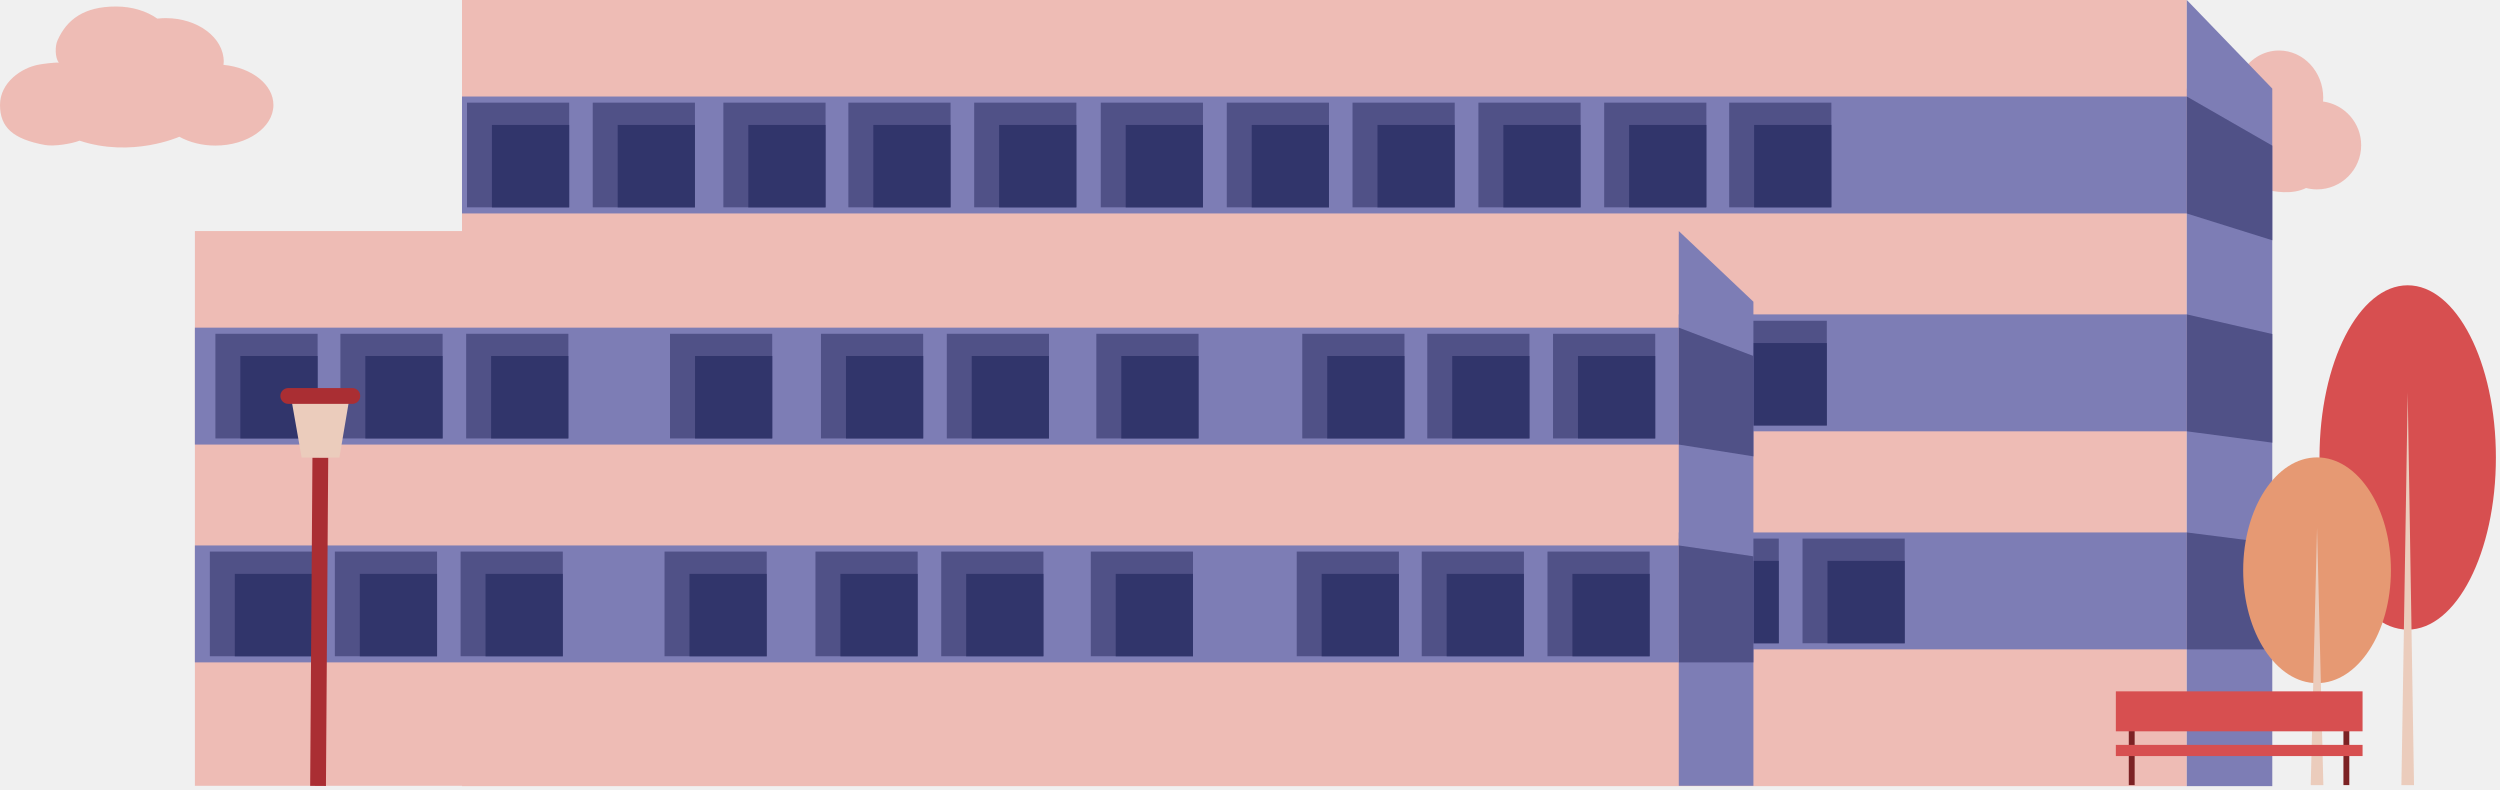
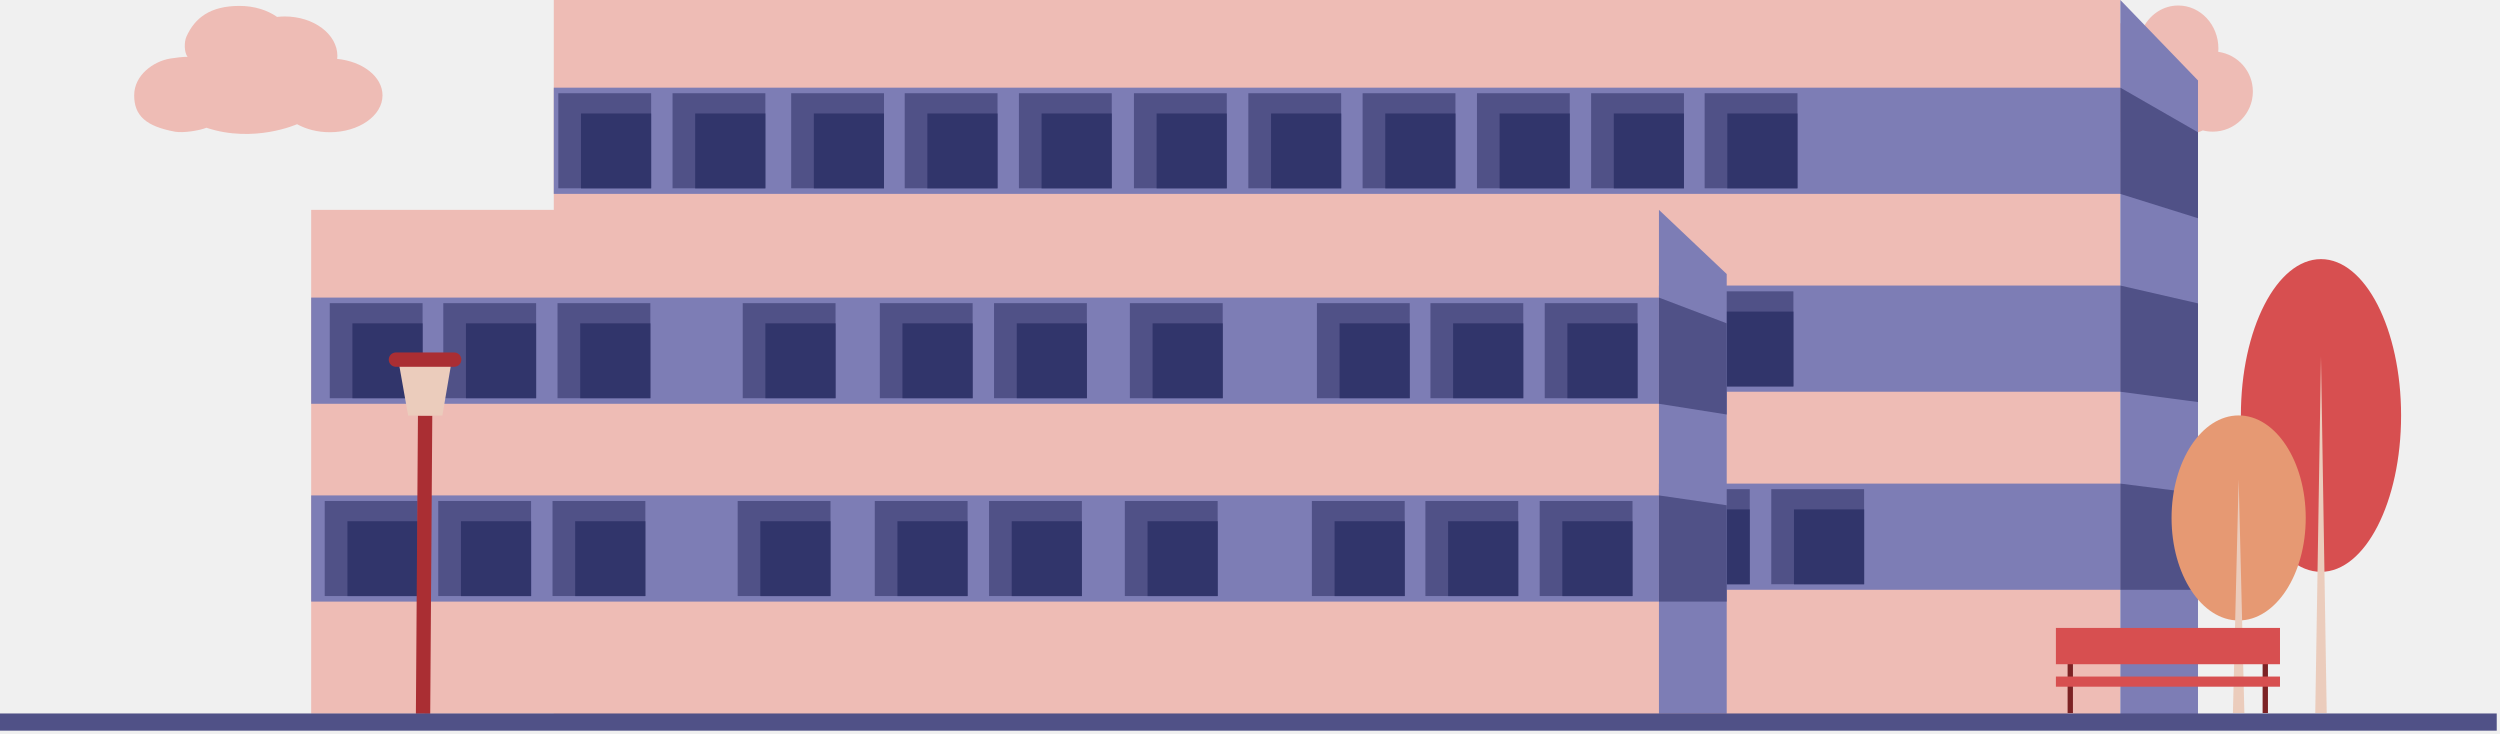
- <svg xmlns="http://www.w3.org/2000/svg" width="396" height="125" viewBox="0 0 396 125" fill="none">
-   <g clip-path="url(#clip0_396_430)">
-     <path d="M35.4 10.29C35.42 10.12 35.44 9.94 35.44 9.76C35.44 5.96 31.33 2.87 26.25 2.87C25.8 2.87 25.35 2.9 24.92 2.95C23.25 1.77 20.94 1.03 18.38 1.03C13.31 1.03 10.59 3.07 9.11 6.4C8.71 7.3 8.69 9.07 9.31 9.93C8.78 9.85 6.78 10.12 6.23 10.22C3.38 10.71 0 13.08 0 16.63C0 20.18 2.07 22.04 7.13 22.97C8.56 23.23 11.39 22.77 12.6 22.28C20.89 25.04 28.41 21.66 28.41 21.66C29.98 22.53 31.96 23.06 34.12 23.06C39.19 23.06 43.31 20.18 43.31 16.63C43.31 13.38 39.87 10.71 35.4 10.27V10.29Z" fill="#EEBCB5" />
-     <path d="M367.97 16.08C367.98 15.89 368 15.7 368 15.5C368 11.36 364.87 8 361 8C358.45 8 356.23 9.46 355.01 11.64C354.12 11.23 353.14 11 352.1 11C348.78 11 346 13.32 345.28 16.43C342.79 17.41 341 19.98 341 23C341 26.87 343.91 30 347.5 30C348.28 30 350.16 30.28 350.85 30C356.37 31.32 356.26 29.52 358.57 30C360.32 30.36 363.05 30.89 365.28 29.78C365.83 29.92 366.41 30 367.01 30C370.88 30 374.01 26.87 374.01 23C374.01 19.47 371.39 16.55 367.98 16.08H367.97Z" fill="#EEBCB5" />
-     <path d="M346.39 0H73.18V124.52H346.39V0Z" fill="#EEBCB5" />
-     <path d="M359.93 124.52H346.39V0L359.93 14.03V124.52Z" fill="#7D7DB5" />
-     <path d="M346.39 15.29H73.18V33.81H346.39V15.29Z" fill="#7D7DB5" />
-     <path d="M346.39 49.8H73.18V68.32H346.39V49.8Z" fill="#7D7DB5" />
-     <path d="M359.93 38.06L346.39 33.82V15.29L359.93 23.07V38.06Z" fill="#505187" />
-     <path d="M359.93 70.12L346.39 68.32V49.8L359.93 52.91V70.12Z" fill="#505187" />
-     <path d="M290.09 16.26H273.9V32.84H290.09V16.26Z" fill="#505187" />
-     <path d="M290.09 19.79H277.85V32.85H290.09V19.79Z" fill="#31356B" />
-     <path d="M270.29 16.26H254.1V32.84H270.29V16.26Z" fill="#505187" />
-     <path d="M270.29 19.79H258.05V32.85H270.29V19.79Z" fill="#31356B" />
-     <path d="M170.5 16.26H154.31V32.84H170.5V16.26Z" fill="#505187" />
-     <path d="M170.5 19.79H158.26V32.85H170.5V19.79Z" fill="#31356B" />
-     <path d="M150.57 16.26H134.38V32.84H150.57V16.26Z" fill="#505187" />
-     <path d="M150.57 19.79H138.33V32.85H150.57V19.79Z" fill="#31356B" />
-     <path d="M130.77 16.26H114.58V32.84H130.77V16.26Z" fill="#505187" />
-     <path d="M130.77 19.79H118.53V32.85H130.77V19.79Z" fill="#31356B" />
-     <path d="M230.43 16.26H214.24V32.84H230.43V16.26Z" fill="#505187" />
-     <path d="M230.43 19.79H218.19V32.85H230.43V19.79Z" fill="#31356B" />
-     <path d="M210.51 16.26H194.32V32.84H210.51V16.26Z" fill="#505187" />
-     <path d="M210.51 19.79H198.27V32.85H210.51V19.79Z" fill="#31356B" />
-     <path d="M190.55 16.26H174.36V32.84H190.55V16.26Z" fill="#505187" />
-     <path d="M190.55 19.79H178.31V32.85H190.55V19.79Z" fill="#31356B" />
-     <path d="M250.37 16.26H234.18V32.84H250.37V16.26Z" fill="#505187" />
-     <path d="M250.37 19.79H238.13V32.85H250.37V19.79Z" fill="#31356B" />
-     <path d="M110.08 16.26H93.89V32.84H110.08V16.26Z" fill="#505187" />
-     <path d="M110.08 19.79H97.84V32.85H110.08V19.79Z" fill="#31356B" />
-     <path d="M90.16 16.26H73.97V32.84H90.16V16.26Z" fill="#505187" />
-     <path d="M90.16 19.79H77.92V32.85H90.16V19.79Z" fill="#31356B" />
-     <path d="M289.37 50.81H273.18V67.39H289.37V50.81Z" fill="#505187" />
-     <path d="M289.37 54.34H277.13V67.4H289.37V54.34Z" fill="#31356B" />
-     <path d="M346.39 84.34H72.83V102.86H346.39V84.34Z" fill="#7D7DB5" />
-     <path d="M359.93 102.86H346.39V84.34L359.93 86.06V102.86Z" fill="#505187" />
-     <path d="M301.71 85.31H285.52V101.89H301.71V85.31Z" fill="#505187" />
-     <path d="M301.71 88.84H289.47V101.9H301.71V88.84Z" fill="#31356B" />
-     <path d="M281.76 85.31H265.57V101.89H281.76V85.31Z" fill="#505187" />
-     <path d="M281.76 88.84H269.52V101.9H281.76V88.84Z" fill="#31356B" />
-     <path d="M265.92 36.6H30.87V124.47H265.92V36.6Z" fill="#EEBCB5" />
-     <path d="M277.74 124.47H265.92V36.6L277.74 47.79V124.47Z" fill="#7D7DB5" />
-     <path d="M265.92 51.9H30.87V70.42H265.92V51.9Z" fill="#7D7DB5" />
-     <path d="M265.92 86.4H30.87V104.92H265.92V86.4Z" fill="#7D7DB5" />
-     <path d="M262.19 52.87H246V69.45H262.19V52.87Z" fill="#505187" />
-     <path d="M277.74 72.29L265.92 70.42V51.9L277.74 56.39V72.29Z" fill="#505187" />
-     <path d="M277.74 104.92H265.92V86.4L277.74 88.12V104.92Z" fill="#505187" />
-     <path d="M262.19 56.39H249.95V69.45H262.19V56.39Z" fill="#31356B" />
-     <path d="M242.27 52.87H226.08V69.45H242.27V52.87Z" fill="#505187" />
-     <path d="M242.27 56.39H230.03V69.45H242.27V56.39Z" fill="#31356B" />
-     <path d="M222.47 52.87H206.28V69.45H222.47V52.87Z" fill="#505187" />
-     <path d="M222.47 56.39H210.23V69.45H222.47V56.39Z" fill="#31356B" />
-     <path d="M90.03 52.87H73.84V69.45H90.03V52.87Z" fill="#505187" />
-     <path d="M90.03 56.39H77.79V69.45H90.03V56.39Z" fill="#31356B" />
-     <path d="M70.11 52.87H53.92V69.45H70.11V52.87Z" fill="#505187" />
-     <path d="M70.11 56.39H57.87V69.45H70.11V56.39Z" fill="#31356B" />
-     <path d="M50.31 52.87H34.12V69.45H50.31V52.87Z" fill="#505187" />
-     <path d="M50.31 56.39H38.07V69.45H50.31V56.39Z" fill="#31356B" />
-     <path d="M166.16 52.87H149.97V69.45H166.16V52.87Z" fill="#505187" />
-     <path d="M166.16 56.39H153.92V69.45H166.16V56.39Z" fill="#31356B" />
-     <path d="M146.23 52.87H130.04V69.45H146.23V52.87Z" fill="#505187" />
-     <path d="M146.24 56.39H134V69.45H146.24V56.39Z" fill="#31356B" />
-     <path d="M122.32 52.87H106.13V69.45H122.32V52.87Z" fill="#505187" />
-     <path d="M122.33 56.39H110.09V69.45H122.33V56.39Z" fill="#31356B" />
-     <path d="M189.85 52.87H173.66V69.45H189.85V52.87Z" fill="#505187" />
-     <path d="M189.85 56.39H177.61V69.45H189.85V56.39Z" fill="#31356B" />
-     <path d="M261.31 87.37H245.12V103.95H261.31V87.37Z" fill="#505187" />
-     <path d="M261.31 90.9H249.07V103.96H261.31V90.9Z" fill="#31356B" />
-     <path d="M241.39 87.37H225.2V103.95H241.39V87.37Z" fill="#505187" />
-     <path d="M241.39 90.9H229.15V103.96H241.39V90.9Z" fill="#31356B" />
-     <path d="M221.59 87.37H205.4V103.95H221.59V87.37Z" fill="#505187" />
-     <path d="M221.59 90.9H209.35V103.96H221.59V90.9Z" fill="#31356B" />
-     <path d="M89.15 87.37H72.96V103.95H89.15V87.37Z" fill="#505187" />
-     <path d="M89.15 90.9H76.91V103.96H89.15V90.9Z" fill="#31356B" />
-     <path d="M69.23 87.37H53.04V103.95H69.23V87.37Z" fill="#505187" />
-     <path d="M69.23 90.9H56.99V103.96H69.23V90.9Z" fill="#31356B" />
-     <path d="M49.43 87.37H33.24V103.95H49.43V87.37Z" fill="#505187" />
-     <path d="M49.43 90.9H37.19V103.96H49.43V90.9Z" fill="#31356B" />
-     <path d="M165.28 87.37H149.09V103.95H165.28V87.37Z" fill="#505187" />
-     <path d="M165.28 90.9H153.04V103.96H165.28V90.9Z" fill="#31356B" />
-     <path d="M145.36 87.37H129.17V103.95H145.36V87.37Z" fill="#505187" />
-     <path d="M145.36 90.9H133.12V103.96H145.36V90.9Z" fill="#31356B" />
-     <path d="M121.45 87.37H105.26V103.95H121.45V87.37Z" fill="#505187" />
-     <path d="M121.45 90.9H109.21V103.96H121.45V90.9Z" fill="#31356B" />
-     <path d="M188.97 87.37H172.78V103.95H188.97V87.37Z" fill="#505187" />
-     <path d="M188.97 90.9H176.73V103.96H188.97V90.9Z" fill="#31356B" />
-     <path d="M50.38 124.49L50.74 72.48" stroke="#AA2E33" stroke-width="2.5" stroke-miterlimit="10" />
-     <path d="M53.76 72.48H47.78L46.06 62.72H55.41L53.76 72.48Z" fill="#EBCCBC" />
-     <path d="M45.66 62.72H55.81" stroke="#AA2E33" stroke-width="2.5" stroke-miterlimit="10" stroke-linecap="round" />
-     <path d="M381.38 99.73C389.095 99.73 395.35 87.521 395.35 72.46C395.35 57.399 389.095 45.19 381.38 45.19C373.665 45.19 367.41 57.399 367.41 72.46C367.41 87.521 373.665 99.73 381.38 99.73Z" fill="#D74F50" />
-     <path d="M381.38 62.18L382.38 124.36H380.38L381.38 62.18Z" fill="#EBCCBC" />
-     <path d="M367.02 108.21C373.482 108.21 378.72 100.205 378.72 90.33C378.72 80.455 373.482 72.45 367.02 72.45C360.558 72.45 355.32 80.455 355.32 90.33C355.32 100.205 360.558 108.21 367.02 108.21Z" fill="#E69973" />
-     <path d="M367.02 83.59L368.02 124.36H366.02L367.02 83.59Z" fill="#EBCCBC" />
-     <path d="M338.13 115.06H337.2V124.36H338.13V115.06Z" fill="#7C2224" />
-     <path d="M372.13 115.06H371.2V124.36H372.13V115.06Z" fill="#7C2224" />
-     <path d="M374.23 109.51H335.15V115.84H374.23V109.51Z" fill="#D74F50" />
-     <path d="M374.23 117.99H335.15V119.76H374.23V117.99Z" fill="#D74F50" />
+ <svg xmlns="http://www.w3.org/2000/svg" width="436" height="128" viewBox="0 0 436 128" fill="none">
+   <g clip-path="url(#clip0_452_889)">
+     <path d="M58.8 10.29C58.82 10.12 58.84 9.94 58.84 9.76C58.84 5.96 54.73 2.87 49.65 2.87C49.2 2.87 48.75 2.9 48.32 2.95C46.65 1.77 44.34 1.03 41.78 1.03C36.71 1.03 33.99 3.07 32.51 6.4C32.11 7.3 32.09 9.07 32.71 9.93C32.18 9.85 30.18 10.12 29.63 10.22C26.78 10.71 23.4 13.08 23.4 16.63C23.4 20.18 25.47 22.04 30.53 22.97C31.96 23.23 34.79 22.77 36 22.28C44.29 25.04 51.81 21.66 51.81 21.66C53.38 22.53 55.36 23.06 57.52 23.06C62.59 23.06 66.71 20.18 66.71 16.63C66.71 13.38 63.27 10.71 58.8 10.27V10.29Z" fill="#EEBCB5" />
+     <path d="M386.86 9.04C386.87 8.85 386.89 8.66 386.89 8.46C386.89 4.32 383.76 0.96 379.89 0.96C377.34 0.96 375.12 2.42 373.9 4.6C373.01 4.19 372.03 3.96 370.99 3.96C367.67 3.96 364.89 6.28 364.17 9.39C361.68 10.37 359.89 12.94 359.89 15.96C359.89 19.83 362.8 22.96 366.39 22.96C367.17 22.96 369.05 23.24 369.74 22.96C375.26 24.28 375.15 22.48 377.46 22.96C379.21 23.32 381.94 23.85 384.17 22.74C384.72 22.88 385.3 22.96 385.9 22.96C389.77 22.96 392.9 19.83 392.9 15.96C392.9 12.43 390.28 9.51 386.87 9.04H386.86Z" fill="#EEBCB5" />
+     <path d="M369.79 0H96.58V124.52H369.79V0Z" fill="#EEBCB5" />
+     <path d="M383.33 124.52H369.79V0L383.33 14.03V124.52Z" fill="#7D7DB5" />
+     <path d="M369.79 15.29H96.58V33.81H369.79V15.29Z" fill="#7D7DB5" />
+     <path d="M369.79 49.8H96.58V68.32H369.79V49.8Z" fill="#7D7DB5" />
+     <path d="M383.33 38.06L369.79 33.82V15.29L383.33 23.07V38.06Z" fill="#505187" />
+     <path d="M383.33 70.12L369.79 68.32V49.8L383.33 52.91V70.12Z" fill="#505187" />
+     <path d="M313.48 16.26H297.29V32.84H313.48V16.26Z" fill="#505187" />
+     <path d="M313.48 19.79H301.24V32.85H313.48V19.79Z" fill="#31356B" />
+     <path d="M293.68 16.26H277.49V32.84H293.68V16.26Z" fill="#505187" />
+     <path d="M293.68 19.79H281.44V32.85H293.68V19.79Z" fill="#31356B" />
+     <path d="M193.89 16.26H177.7V32.84H193.89V16.26Z" fill="#505187" />
+     <path d="M193.89 19.79H181.65V32.85H193.89V19.79Z" fill="#31356B" />
+     <path d="M173.97 16.26H157.78V32.84H173.97V16.26Z" fill="#505187" />
+     <path d="M173.97 19.79H161.73V32.85H173.97V19.79Z" fill="#31356B" />
+     <path d="M154.17 16.26H137.98V32.84H154.17V16.26Z" fill="#505187" />
+     <path d="M154.17 19.79H141.93V32.85H154.17V19.79Z" fill="#31356B" />
+     <path d="M253.83 16.26H237.64V32.84H253.83V16.26Z" fill="#505187" />
+     <path d="M253.83 19.79H241.59V32.85H253.83V19.79Z" fill="#31356B" />
+     <path d="M233.9 16.26H217.71V32.84H233.9V16.26Z" fill="#505187" />
+     <path d="M233.91 19.79H221.67V32.85H233.91V19.79Z" fill="#31356B" />
+     <path d="M213.95 16.26H197.76V32.84H213.95V16.26Z" fill="#505187" />
+     <path d="M213.95 19.79H201.71V32.85H213.95V19.79Z" fill="#31356B" />
+     <path d="M273.77 16.26H257.58V32.84H273.77V16.26Z" fill="#505187" />
+     <path d="M273.77 19.79H261.53V32.85H273.77V19.79Z" fill="#31356B" />
+     <path d="M133.48 16.26H117.29V32.84H133.48V16.26Z" fill="#505187" />
+     <path d="M133.48 19.79H121.24V32.85H133.48V19.79Z" fill="#31356B" />
+     <path d="M113.56 16.26H97.37V32.84H113.56V16.26Z" fill="#505187" />
+     <path d="M113.56 19.79H101.32V32.85H113.56V19.79Z" fill="#31356B" />
+     <path d="M312.77 50.81H296.58V67.39H312.77V50.81Z" fill="#505187" />
+     <path d="M312.77 54.34H300.53V67.4H312.77V54.34Z" fill="#31356B" />
+     <path d="M369.79 84.34H96.23V102.86H369.79V84.34Z" fill="#7D7DB5" />
+     <path d="M383.33 102.86H369.79V84.34L383.33 86.06V102.86Z" fill="#505187" />
+     <path d="M325.1 85.31H308.91V101.89H325.1V85.31Z" fill="#505187" />
+     <path d="M325.11 88.84H312.87V101.9H325.11V88.84Z" fill="#31356B" />
+     <path d="M305.16 85.31H288.97V101.89H305.16V85.31Z" fill="#505187" />
+     <path d="M305.16 88.84H292.92V101.9H305.16V88.84Z" fill="#31356B" />
+     <path d="M289.32 36.6H54.27V124.47H289.32V36.6Z" fill="#EEBCB5" />
+     <path d="M301.14 124.47H289.32V36.6L301.14 47.79V124.47Z" fill="#7D7DB5" />
+     <path d="M289.32 51.9H54.27V70.42H289.32V51.9Z" fill="#7D7DB5" />
+     <path d="M289.32 86.4H54.27V104.92H289.32V86.4Z" fill="#7D7DB5" />
+     <path d="M285.59 52.87H269.4V69.45H285.59V52.87Z" fill="#505187" />
+     <path d="M301.14 72.29L289.32 70.42V51.9L301.14 56.39V72.29Z" fill="#505187" />
+     <path d="M301.14 104.92H289.32V86.4L301.14 88.12V104.92Z" fill="#505187" />
+     <path d="M285.59 56.39H273.35V69.45H285.59V56.39Z" fill="#31356B" />
+     <path d="M265.66 52.87H249.47V69.45H265.66V52.87Z" fill="#505187" />
+     <path d="M265.66 56.39H253.42V69.45H265.66V56.39Z" fill="#31356B" />
+     <path d="M245.86 52.87H229.67V69.45H245.86V52.87Z" fill="#505187" />
+     <path d="M245.86 56.39H233.62V69.45H245.86V56.39Z" fill="#31356B" />
+     <path d="M113.42 52.87H97.23V69.45H113.42V52.87Z" fill="#505187" />
+     <path d="M113.43 56.39H101.19V69.45H113.43V56.39Z" fill="#31356B" />
+     <path d="M93.5 52.87H77.31V69.45H93.5V52.87Z" fill="#505187" />
+     <path d="M93.5 56.39H81.26V69.45H93.5V56.39Z" fill="#31356B" />
+     <path d="M73.7 52.87H57.51V69.45H73.7V52.87Z" fill="#505187" />
+     <path d="M73.7 56.39H61.46V69.45H73.7V56.39Z" fill="#31356B" />
+     <path d="M189.55 52.87H173.36V69.45H189.55V52.87Z" fill="#505187" />
+     <path d="M189.56 56.39H177.32V69.45H189.56V56.39Z" fill="#31356B" />
+     <path d="M169.63 52.87H153.44V69.45H169.63V52.87Z" fill="#505187" />
+     <path d="M169.63 56.39H157.39V69.45H169.63V56.39Z" fill="#31356B" />
+     <path d="M145.72 52.87H129.53V69.45H145.72V52.87Z" fill="#505187" />
+     <path d="M145.72 56.39H133.48V69.45H145.72V56.39Z" fill="#31356B" />
+     <path d="M213.24 52.87H197.05V69.45H213.24V52.87Z" fill="#505187" />
+     <path d="M213.25 56.39H201.01V69.45H213.25V56.39Z" fill="#31356B" />
+     <path d="M284.71 87.37H268.52V103.95H284.71V87.37Z" fill="#505187" />
+     <path d="M284.71 90.9H272.47V103.96H284.71V90.9Z" fill="#31356B" />
+     <path d="M264.78 87.37H248.59V103.95H264.78V87.37Z" fill="#505187" />
+     <path d="M264.79 90.9H252.55V103.96H264.79V90.9Z" fill="#31356B" />
+     <path d="M244.98 87.37H228.79V103.95H244.98V87.37Z" fill="#505187" />
+     <path d="M244.99 90.9H232.75V103.96H244.99V90.9Z" fill="#31356B" />
+     <path d="M112.55 87.37H96.36V103.95H112.55V87.37Z" fill="#505187" />
+     <path d="M112.55 90.9H100.31V103.96H112.55V90.9Z" fill="#31356B" />
+     <path d="M92.62 87.37H76.43V103.95H92.62V87.37Z" fill="#505187" />
+     <path d="M92.63 90.9H80.39V103.96H92.63V90.9Z" fill="#31356B" />
+     <path d="M72.82 87.37H56.63V103.95H72.82V87.37Z" fill="#505187" />
+     <path d="M72.83 90.9H60.59V103.96H72.83V90.9Z" fill="#31356B" />
+     <path d="M188.68 87.37H172.49V103.95H188.68V87.37Z" fill="#505187" />
+     <path d="M188.68 90.9H176.44V103.96H188.68V90.9Z" fill="#31356B" />
+     <path d="M168.75 87.37H152.56V103.95H168.75V87.37Z" fill="#505187" />
+     <path d="M168.75 90.9H156.51V103.96H168.75V90.9Z" fill="#31356B" />
+     <path d="M144.84 87.37H128.65V103.95H144.84V87.37Z" fill="#505187" />
+     <path d="M144.84 90.9H132.6V103.96H144.84V90.9Z" fill="#31356B" />
+     <path d="M212.36 87.37H196.17V103.95H212.36V87.37Z" fill="#505187" />
+     <path d="M212.37 90.9H200.13V103.96H212.37V90.9Z" fill="#31356B" />
+     <path d="M73.78 124.49L74.14 72.48" stroke="#AA2E33" stroke-width="2.5" stroke-miterlimit="10" />
+     <path d="M77.15 72.48H71.18L69.45 62.72H78.81L77.15 72.48Z" fill="#EBCCBC" />
+     <path d="M69.05 62.72H79.21" stroke="#AA2E33" stroke-width="2.5" stroke-miterlimit="10" stroke-linecap="round" />
+     <path d="M404.78 99.73C412.495 99.73 418.75 87.521 418.75 72.46C418.75 57.399 412.495 45.19 404.78 45.19C397.065 45.19 390.81 57.399 390.81 72.46C390.81 87.521 397.065 99.73 404.78 99.73Z" fill="#D74F50" />
+     <path d="M404.78 62.18L405.78 124.36H403.78L404.78 62.18Z" fill="#EBCCBC" />
+     <path d="M390.42 108.21C396.882 108.21 402.12 100.205 402.12 90.33C402.12 80.455 396.882 72.45 390.42 72.45C383.958 72.45 378.72 80.455 378.72 90.33C378.72 100.205 383.958 108.21 390.42 108.21Z" fill="#E69973" />
+     <path d="M390.42 83.59L391.42 124.36H389.42L390.42 83.59Z" fill="#EBCCBC" />
+     <path d="M361.52 115.06H360.59V124.36H361.52V115.06Z" fill="#7C2224" />
+     <path d="M395.53 115.06H394.6V124.36H395.53V115.06Z" fill="#7C2224" />
+     <path d="M397.63 109.51H358.55V115.84H397.63V109.51Z" fill="#D74F50" />
+     <path d="M397.63 117.99H358.55V119.76H397.63V117.99Z" fill="#D74F50" />
+     <path d="M0 125.93H435.43" stroke="#505187" stroke-width="3" />
  </g>
  <defs>
-     <clipPath id="clip0_396_430">
-       <rect width="395.35" height="124.52" fill="white" />
+     <clipPath id="clip0_452_889">
+       <rect width="435.43" height="127.43" fill="white" />
    </clipPath>
  </defs>
</svg>
